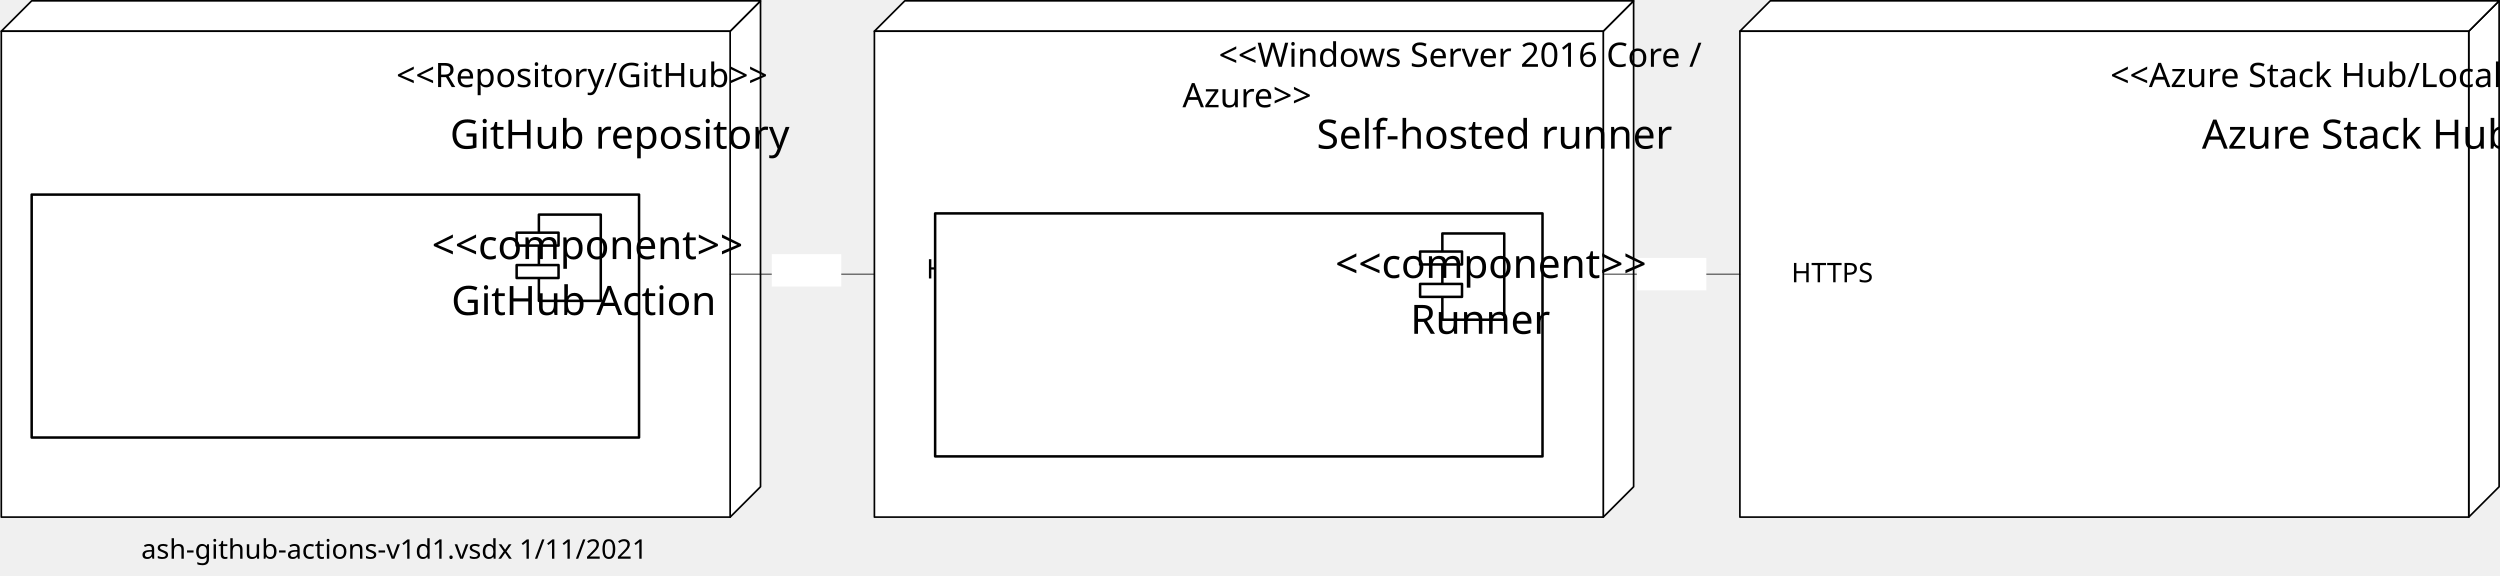
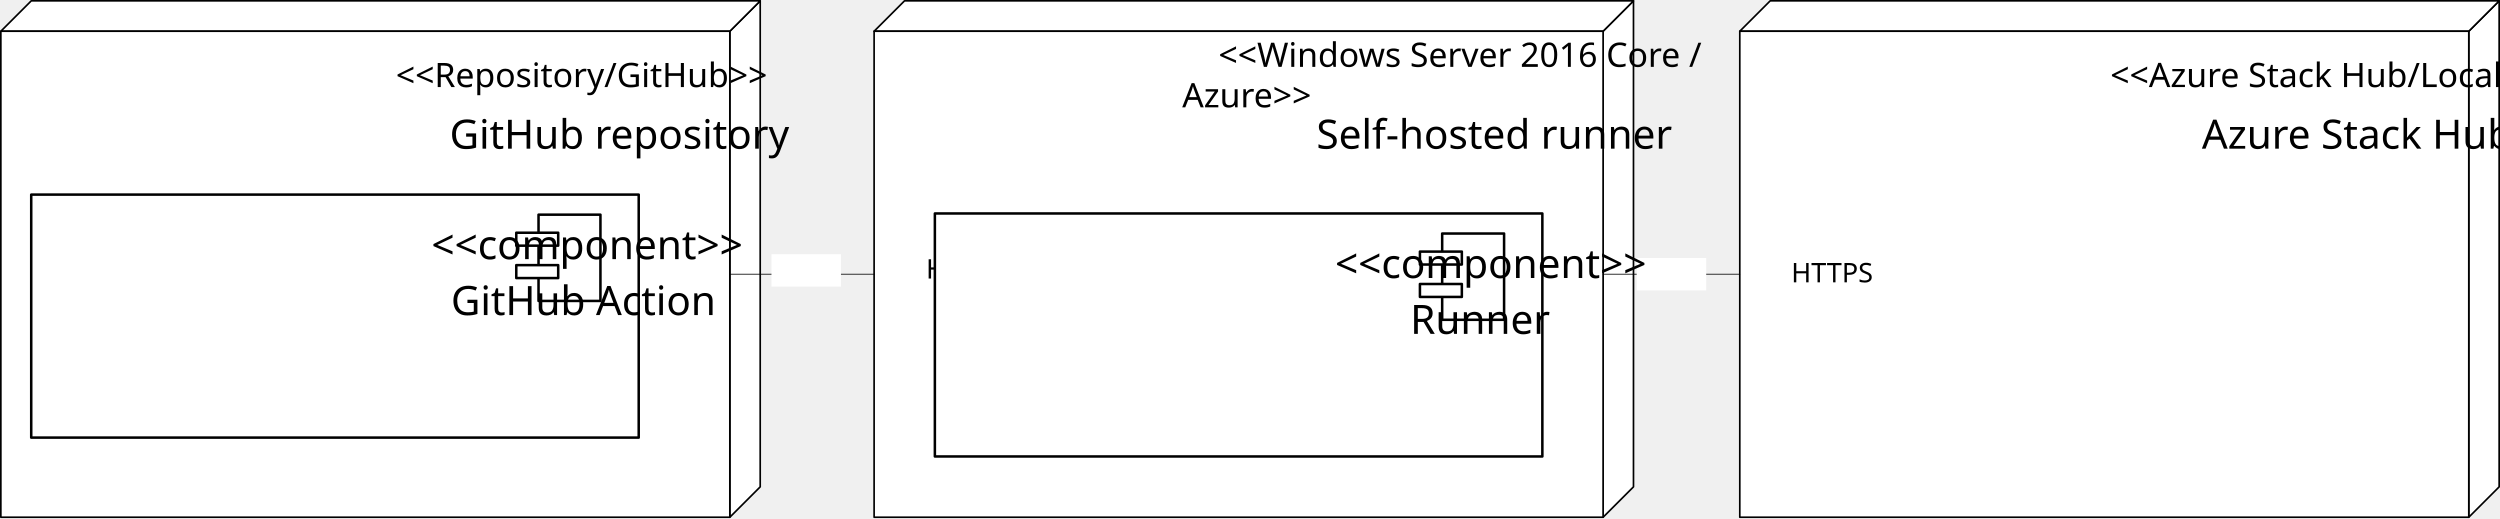
- <svg xmlns="http://www.w3.org/2000/svg" xmlns:ns1="http://schemas.microsoft.com/visio/2003/SVGExtensions/" width="10.29in" height="2.368in" viewBox="0 0 740.875 170.5" xml:space="preserve" color-interpolation-filters="sRGB" class="st10">
+ <svg xmlns="http://www.w3.org/2000/svg" xmlns:ns1="http://schemas.microsoft.com/visio/2003/SVGExtensions/" width="10.288in" height="2.132in" viewBox="0 0 740.75 153.5" xml:space="preserve" color-interpolation-filters="sRGB" class="st9">
  <ns1:documentProperties ns1:langID="1033" ns1:viewMarkup="false" />
  <style type="text/css">
	
		.st1 {fill:#ffffff;stroke:#000000;stroke-linecap:round;stroke-linejoin:round;stroke-width:0.5}
		.st2 {fill:#000000;font-family:Calibri;font-size:0.833em}
		.st3 {fill:#000000;font-family:Calibri;font-size:1em}
		.st4 {font-size:1em}
		.st5 {fill:#ffffff;stroke:#000000;stroke-linecap:round;stroke-linejoin:round;stroke-width:0.75}
		.st6 {stroke:#000000;stroke-linecap:round;stroke-linejoin:round;stroke-width:0.238}
		.st7 {fill:#ffffff;stroke:none;stroke-linecap:butt;stroke-width:7.2}
		.st8 {fill:#000000;font-family:Calibri;font-size:0.667em}
- 		.st9 {fill:none;stroke:none;stroke-linecap:round;stroke-linejoin:round;stroke-width:0.75}
- 		.st10 {fill:none;fill-rule:evenodd;font-size:12px;overflow:visible;stroke-linecap:square;stroke-miterlimit:3}
+ 		.st9 {fill:none;fill-rule:evenodd;font-size:12px;overflow:visible;stroke-linecap:square;stroke-miterlimit:3}
	
	</style>
  <g ns1:mID="0" ns1:index="1" ns1:groupContext="foregroundPage">
    <ns1:userDefs>
      <ns1:ud ns1:nameU="NodeCount" ns1:prompt="" ns1:val="VT0(5):26" />
      <ns1:ud ns1:nameU="CompCount" ns1:prompt="" ns1:val="VT0(3):26" />
    </ns1:userDefs>
    <ns1:pageProperties ns1:drawingScale="1" ns1:pageScale="1" ns1:drawingUnits="0" ns1:shadowOffsetX="9" ns1:shadowOffsetY="-9" />
    <ns1:layer ns1:name="Container" ns1:index="0" />
    <ns1:layer ns1:name="Connector" ns1:index="1" />
-     <g id="group1-1" transform="translate(0.375,-17.25)" ns1:mID="1" ns1:groupContext="group" ns1:layerMember="0">
+     <g id="group1-1" transform="translate(0.25,-0.25)" ns1:mID="1" ns1:groupContext="group" ns1:layerMember="0">
      <ns1:userDefs>
        <ns1:ud ns1:nameU="UMLShapeType" ns1:val="VT0(26):26" />
        <ns1:ud ns1:nameU="UMLObjectGUID" ns1:val="VT4()" />
        <ns1:ud ns1:nameU="UMLError" ns1:val="VT0(0):26" />
        <ns1:ud ns1:nameU="UMLVersion" ns1:val="VT4(2.X)" />
        <ns1:ud ns1:nameU="visDescription" ns1:val="VT4(Represents a run-time computational or physical resource.)" />
        <ns1:ud ns1:nameU="visVersion" ns1:val="VT0(17):26" />
        <ns1:ud ns1:nameU="Stereotype" ns1:prompt="" ns1:val="VT0(1):5" />
        <ns1:ud ns1:nameU="Label" ns1:prompt="" ns1:val="VT0(1):26" />
        <ns1:ud ns1:nameU="MinWidth" ns1:prompt="" ns1:val="VT0(2.4):0" />
        <ns1:ud ns1:nameU="MinHeight" ns1:prompt="" ns1:val="VT0(0.75):0" />
        <ns1:ud ns1:nameU="msvStructureType" ns1:prompt="" ns1:val="VT4(Container)" />
        <ns1:ud ns1:nameU="msvShapeCategories" ns1:prompt="" ns1:val="VT4(ContainerStyleDefaults)" />
        <ns1:ud ns1:nameU="msvSDContainerMargin" ns1:prompt="" ns1:val="VT0(0.125):0" />
        <ns1:ud ns1:nameU="msvSDContainerResize" ns1:prompt="" ns1:val="VT0(1):26" />
        <ns1:ud ns1:nameU="msvSDContainerLocked" ns1:prompt="" ns1:val="VT0(0):5" />
        <ns1:ud ns1:nameU="msvSDContainerNoHighlight" ns1:prompt="" ns1:val="VT0(0):5" />
        <ns1:ud ns1:nameU="msvSDContainerNoRibbon" ns1:prompt="" ns1:val="VT0(0):5" />
        <ns1:ud ns1:nameU="msvSDContainerStyle" ns1:prompt="" ns1:val="VT0(2):26" />
        <ns1:ud ns1:nameU="msvSDContainerStyleCount" ns1:prompt="" ns1:val="VT0(14):26" />
        <ns1:ud ns1:nameU="msvSDContainerRequiredCategories" ns1:prompt="" ns1:val="VT0(0):26" />
        <ns1:ud ns1:nameU="msvSDContainerExcludedCategories" ns1:prompt="" ns1:val="VT4(DoNotContain)" />
        <ns1:ud ns1:nameU="msvSDHeadingStyle" ns1:prompt="" ns1:val="VT0(1):26" />
        <ns1:ud ns1:nameU="msvSDHeadingStyleCount" ns1:prompt="" ns1:val="VT0(4):26" />
        <ns1:ud ns1:nameU="HeadingSide" ns1:prompt="" ns1:val="VT0(0):26" />
        <ns1:ud ns1:nameU="HeadingSpan" ns1:prompt="" ns1:val="VT0(1):26" />
        <ns1:ud ns1:nameU="HeadingAlign" ns1:prompt="" ns1:val="VT0(2):26" />
        <ns1:ud ns1:nameU="RTL" ns1:prompt="" ns1:val="VT0(0):5" />
        <ns1:ud ns1:nameU="StereotypeOffset" ns1:prompt="" ns1:val="VT0(0.0493):0" />
      </ns1:userDefs>
      <g id="shape2-2" ns1:mID="2" ns1:groupContext="shape" ns1:layerMember="0" transform="translate(216,2.84217E-14)">
-         <path d="M0 170.5 L9 161.5 L9 17.5 L0 26.5 L0 170.5 Z" class="st1" />
+         <path d="M0 153.5 L9 144.5 L9 0.5 L0 9.5 L0 153.5 Z" class="st1" />
      </g>
      <g id="shape3-4" ns1:mID="3" ns1:groupContext="shape" ns1:layerMember="0" transform="translate(0,-144)">
-         <path d="M0 170.5 L216 170.5 L225 161.5 L9 161.5 L0 170.5 Z" class="st1" />
+         <path d="M0 153.5 L216 153.5 L225 144.5 L9 144.5 L0 153.5 Z" class="st1" />
      </g>
      <g id="shape4-6" ns1:mID="4" ns1:groupContext="shape" ns1:layerMember="0">
-         <rect x="0" y="26.5" width="216" height="144" class="st1" />
+         <rect x="0" y="9.5" width="216" height="144" class="st1" />
      </g>
      <g id="shape5-8" ns1:mID="5" ns1:groupContext="shape" ns1:layerMember="0" transform="translate(0,-120.447)">
        <ns1:textBlock ns1:margins="rect(4,4,4,4)" />
-         <ns1:textRect cx="108" cy="160.498" width="140.4" height="20.004" />
-         <text x="59.87" y="163.5" class="st2" ns1:langID="1033">
+         <ns1:textRect cx="108" cy="143.498" width="140.4" height="20.004" />
+         <text x="59.87" y="146.5" class="st2" ns1:langID="1033">
          <ns1:paragraph ns1:horizAlign="1" />
          <ns1:tabList />&lt;&lt;Repository/GitHub&gt;&gt;</text>
      </g>
      <g id="shape6-10" ns1:mID="6" ns1:groupContext="shape" ns1:layerMember="0" transform="translate(0,-101.593)">
        <ns1:userDefs>
          <ns1:ud ns1:nameU="Label" ns1:prompt="" ns1:val="VT0(1):26" />
        </ns1:userDefs>
        <ns1:textBlock ns1:margins="rect(4,4,4,4)" />
-         <ns1:textRect cx="108" cy="159.298" width="151.21" height="22.404" />
-         <text x="64.33" y="162.9" class="st3" ns1:langID="1033">
+         <ns1:textRect cx="108" cy="142.298" width="151.21" height="22.404" />
+         <text x="64.33" y="145.9" class="st3" ns1:langID="1033">
          <ns1:paragraph ns1:horizAlign="1" />
          <ns1:tabList />GitHub repository</text>
      </g>
    </g>
-     <g id="group7-12" transform="translate(259.125,-17.25)" ns1:mID="7" ns1:groupContext="group" ns1:layerMember="0">
+     <g id="group7-12" transform="translate(259,-0.25)" ns1:mID="7" ns1:groupContext="group" ns1:layerMember="0">
      <ns1:userDefs>
        <ns1:ud ns1:nameU="UMLShapeType" ns1:val="VT0(26):26" />
        <ns1:ud ns1:nameU="UMLObjectGUID" ns1:val="VT4()" />
        <ns1:ud ns1:nameU="UMLError" ns1:val="VT0(0):26" />
        <ns1:ud ns1:nameU="UMLVersion" ns1:val="VT4(2.X)" />
        <ns1:ud ns1:nameU="visDescription" ns1:val="VT4(Represents a run-time computational or physical resource.)" />
        <ns1:ud ns1:nameU="visVersion" ns1:val="VT0(17):26" />
        <ns1:ud ns1:nameU="Stereotype" ns1:prompt="" ns1:val="VT0(1):5" />
        <ns1:ud ns1:nameU="Label" ns1:prompt="" ns1:val="VT0(1):26" />
        <ns1:ud ns1:nameU="MinWidth" ns1:prompt="" ns1:val="VT0(2.4):0" />
        <ns1:ud ns1:nameU="MinHeight" ns1:prompt="" ns1:val="VT0(0.75):0" />
        <ns1:ud ns1:nameU="msvStructureType" ns1:prompt="" ns1:val="VT4(Container)" />
        <ns1:ud ns1:nameU="msvShapeCategories" ns1:prompt="" ns1:val="VT4(ContainerStyleDefaults)" />
        <ns1:ud ns1:nameU="msvSDContainerMargin" ns1:prompt="" ns1:val="VT0(0.125):0" />
        <ns1:ud ns1:nameU="msvSDContainerResize" ns1:prompt="" ns1:val="VT0(1):26" />
        <ns1:ud ns1:nameU="msvSDContainerLocked" ns1:prompt="" ns1:val="VT0(0):5" />
        <ns1:ud ns1:nameU="msvSDContainerNoHighlight" ns1:prompt="" ns1:val="VT0(0):5" />
        <ns1:ud ns1:nameU="msvSDContainerNoRibbon" ns1:prompt="" ns1:val="VT0(0):5" />
        <ns1:ud ns1:nameU="msvSDContainerStyle" ns1:prompt="" ns1:val="VT0(2):26" />
        <ns1:ud ns1:nameU="msvSDContainerStyleCount" ns1:prompt="" ns1:val="VT0(14):26" />
        <ns1:ud ns1:nameU="msvSDContainerRequiredCategories" ns1:prompt="" ns1:val="VT0(0):26" />
        <ns1:ud ns1:nameU="msvSDContainerExcludedCategories" ns1:prompt="" ns1:val="VT4(DoNotContain)" />
        <ns1:ud ns1:nameU="msvSDHeadingStyle" ns1:prompt="" ns1:val="VT0(1):26" />
        <ns1:ud ns1:nameU="msvSDHeadingStyleCount" ns1:prompt="" ns1:val="VT0(4):26" />
        <ns1:ud ns1:nameU="HeadingSide" ns1:prompt="" ns1:val="VT0(0):26" />
        <ns1:ud ns1:nameU="HeadingSpan" ns1:prompt="" ns1:val="VT0(1):26" />
        <ns1:ud ns1:nameU="HeadingAlign" ns1:prompt="" ns1:val="VT0(2):26" />
        <ns1:ud ns1:nameU="RTL" ns1:prompt="" ns1:val="VT0(0):5" />
        <ns1:ud ns1:nameU="StereotypeOffset" ns1:prompt="" ns1:val="VT0(0.0493):0" />
        <ns1:ud ns1:nameU="Label" ns1:prompt="" ns1:val="VT0(2):26" />
      </ns1:userDefs>
      <g id="shape8-13" ns1:mID="8" ns1:groupContext="shape" ns1:layerMember="0" transform="translate(216,2.84217E-14)">
-         <path d="M0 170.5 L9 161.5 L9 17.5 L0 26.5 L0 170.5 Z" class="st1" />
+         <path d="M0 153.5 L9 144.5 L9 0.5 L0 9.5 L0 153.5 Z" class="st1" />
      </g>
      <g id="shape9-15" ns1:mID="9" ns1:groupContext="shape" ns1:layerMember="0" transform="translate(0,-144)">
-         <path d="M0 170.5 L216 170.5 L225 161.5 L9 161.5 L0 170.5 Z" class="st1" />
+         <path d="M0 153.5 L216 153.5 L225 144.5 L9 144.5 L0 153.5 Z" class="st1" />
      </g>
      <g id="shape10-17" ns1:mID="10" ns1:groupContext="shape" ns1:layerMember="0">
-         <rect x="0" y="26.5" width="216" height="144" class="st1" />
+         <rect x="0" y="9.5" width="216" height="144" class="st1" />
      </g>
      <g id="shape11-19" ns1:mID="11" ns1:groupContext="shape" ns1:layerMember="0" transform="translate(0,-120.447)">
        <ns1:textBlock ns1:margins="rect(4,4,4,4)" />
-         <ns1:textRect cx="108" cy="160.498" width="140.4" height="20.004" />
-         <text x="44.86" y="157.5" class="st2" ns1:langID="1033">
+         <ns1:textRect cx="108" cy="143.498" width="140.4" height="20.004" />
+         <text x="44.86" y="140.5" class="st2" ns1:langID="1033">
          <ns1:paragraph ns1:horizAlign="1" />
          <ns1:tabList />&lt;&lt;Windows Server 2016 Core /<tspan x="91.29" dy="1.2em" class="st4">Azure&gt;&gt;</tspan>
        </text>
      </g>
      <g id="shape12-22" ns1:mID="12" ns1:groupContext="shape" ns1:layerMember="0" transform="translate(0,-101.593)">
        <ns1:userDefs>
          <ns1:ud ns1:nameU="Label" ns1:prompt="" ns1:val="VT0(1):26" />
          <ns1:ud ns1:nameU="Label" ns1:prompt="" ns1:val="VT0(2):26" />
        </ns1:userDefs>
        <ns1:textBlock ns1:margins="rect(4,4,4,4)" />
-         <ns1:textRect cx="108" cy="159.298" width="151.21" height="22.404" />
-         <text x="62.42" y="162.9" class="st3" ns1:langID="1033">
+         <ns1:textRect cx="108" cy="142.298" width="151.21" height="22.404" />
+         <text x="62.42" y="145.9" class="st3" ns1:langID="1033">
          <ns1:paragraph ns1:horizAlign="1" />
          <ns1:tabList />Self-hosted runner</text>
      </g>
    </g>
-     <g id="group13-24" transform="translate(515.625,-17.25)" ns1:mID="13" ns1:groupContext="group" ns1:layerMember="0">
+     <g id="group13-24" transform="translate(515.5,-0.25)" ns1:mID="13" ns1:groupContext="group" ns1:layerMember="0">
      <ns1:userDefs>
        <ns1:ud ns1:nameU="UMLShapeType" ns1:val="VT0(26):26" />
        <ns1:ud ns1:nameU="UMLObjectGUID" ns1:val="VT4()" />
        <ns1:ud ns1:nameU="UMLError" ns1:val="VT0(0):26" />
        <ns1:ud ns1:nameU="UMLVersion" ns1:val="VT4(2.X)" />
        <ns1:ud ns1:nameU="visDescription" ns1:val="VT4(Represents a run-time computational or physical resource.)" />
        <ns1:ud ns1:nameU="visVersion" ns1:val="VT0(17):26" />
        <ns1:ud ns1:nameU="Stereotype" ns1:prompt="" ns1:val="VT0(1):5" />
        <ns1:ud ns1:nameU="Label" ns1:prompt="" ns1:val="VT0(1):26" />
        <ns1:ud ns1:nameU="MinWidth" ns1:prompt="" ns1:val="VT0(2.4):0" />
        <ns1:ud ns1:nameU="MinHeight" ns1:prompt="" ns1:val="VT0(0.75):0" />
        <ns1:ud ns1:nameU="msvStructureType" ns1:prompt="" ns1:val="VT4(Container)" />
        <ns1:ud ns1:nameU="msvShapeCategories" ns1:prompt="" ns1:val="VT4(ContainerStyleDefaults)" />
        <ns1:ud ns1:nameU="msvSDContainerMargin" ns1:prompt="" ns1:val="VT0(0.125):0" />
        <ns1:ud ns1:nameU="msvSDContainerResize" ns1:prompt="" ns1:val="VT0(1):26" />
        <ns1:ud ns1:nameU="msvSDContainerLocked" ns1:prompt="" ns1:val="VT0(0):5" />
        <ns1:ud ns1:nameU="msvSDContainerNoHighlight" ns1:prompt="" ns1:val="VT0(0):5" />
        <ns1:ud ns1:nameU="msvSDContainerNoRibbon" ns1:prompt="" ns1:val="VT0(0):5" />
        <ns1:ud ns1:nameU="msvSDContainerStyle" ns1:prompt="" ns1:val="VT0(2):26" />
        <ns1:ud ns1:nameU="msvSDContainerStyleCount" ns1:prompt="" ns1:val="VT0(14):26" />
        <ns1:ud ns1:nameU="msvSDContainerRequiredCategories" ns1:prompt="" ns1:val="VT0(0):26" />
        <ns1:ud ns1:nameU="msvSDContainerExcludedCategories" ns1:prompt="" ns1:val="VT4(DoNotContain)" />
        <ns1:ud ns1:nameU="msvSDHeadingStyle" ns1:prompt="" ns1:val="VT0(1):26" />
        <ns1:ud ns1:nameU="msvSDHeadingStyleCount" ns1:prompt="" ns1:val="VT0(4):26" />
        <ns1:ud ns1:nameU="HeadingSide" ns1:prompt="" ns1:val="VT0(0):26" />
        <ns1:ud ns1:nameU="HeadingSpan" ns1:prompt="" ns1:val="VT0(1):26" />
        <ns1:ud ns1:nameU="HeadingAlign" ns1:prompt="" ns1:val="VT0(2):26" />
        <ns1:ud ns1:nameU="RTL" ns1:prompt="" ns1:val="VT0(0):5" />
        <ns1:ud ns1:nameU="StereotypeOffset" ns1:prompt="" ns1:val="VT0(0.0493):0" />
        <ns1:ud ns1:nameU="Label" ns1:prompt="" ns1:val="VT0(3):26" />
      </ns1:userDefs>
      <g id="shape14-25" ns1:mID="14" ns1:groupContext="shape" ns1:layerMember="0" transform="translate(216,2.84217E-14)">
-         <path d="M0 170.5 L9 161.5 L9 17.5 L0 26.5 L0 170.5 Z" class="st1" />
+         <path d="M0 153.5 L9 144.5 L9 0.5 L0 9.5 L0 153.5 Z" class="st1" />
      </g>
      <g id="shape15-27" ns1:mID="15" ns1:groupContext="shape" ns1:layerMember="0" transform="translate(0,-144)">
-         <path d="M0 170.5 L216 170.5 L225 161.5 L9 161.5 L0 170.5 Z" class="st1" />
+         <path d="M0 153.5 L216 153.5 L225 144.5 L9 144.5 L0 153.5 Z" class="st1" />
      </g>
      <g id="shape16-29" ns1:mID="16" ns1:groupContext="shape" ns1:layerMember="0">
-         <rect x="0" y="26.5" width="216" height="144" class="st1" />
+         <rect x="0" y="9.5" width="216" height="144" class="st1" />
      </g>
      <g id="shape17-31" ns1:mID="17" ns1:groupContext="shape" ns1:layerMember="0" transform="translate(0,-120.447)">
        <ns1:textBlock ns1:margins="rect(4,4,4,4)" />
-         <ns1:textRect cx="108" cy="160.498" width="140.4" height="20.004" />
-         <text x="52.6" y="163.5" class="st2" ns1:langID="1033">
+         <ns1:textRect cx="108" cy="143.498" width="140.4" height="20.004" />
+         <text x="52.6" y="146.5" class="st2" ns1:langID="1033">
          <ns1:paragraph ns1:horizAlign="1" />
          <ns1:tabList />&lt;&lt;Azure Stack Hub/Local&gt;&gt;</text>
      </g>
      <g id="shape18-33" ns1:mID="18" ns1:groupContext="shape" ns1:layerMember="0" transform="translate(0,-101.593)">
        <ns1:userDefs>
          <ns1:ud ns1:nameU="Label" ns1:prompt="" ns1:val="VT0(1):26" />
          <ns1:ud ns1:nameU="Label" ns1:prompt="" ns1:val="VT0(3):26" />
        </ns1:userDefs>
        <ns1:textBlock ns1:margins="rect(4,4,4,4)" />
-         <ns1:textRect cx="108" cy="159.298" width="151.21" height="22.404" />
-         <text x="68.27" y="162.9" class="st3" ns1:langID="1033">
+         <ns1:textRect cx="108" cy="142.298" width="151.21" height="22.404" />
+         <text x="68.27" y="145.9" class="st3" ns1:langID="1033">
          <ns1:paragraph ns1:horizAlign="1" />
          <ns1:tabList />Azure Stack Hub</text>
      </g>
    </g>
-     <g id="group25-35" transform="translate(9.375,-40.8362)" ns1:mID="25" ns1:groupContext="group" ns1:layerMember="0">
+     <g id="group25-35" transform="translate(9.25,-23.8362)" ns1:mID="25" ns1:groupContext="group" ns1:layerMember="0">
      <ns1:userDefs>
        <ns1:ud ns1:nameU="Stereotype" ns1:prompt="" ns1:val="VT0(1):5" />
        <ns1:ud ns1:nameU="Label" ns1:prompt="" ns1:val="VT0(1):26" />
        <ns1:ud ns1:nameU="MinWidth" ns1:prompt="" ns1:val="VT0(2.25):0" />
        <ns1:ud ns1:nameU="MinHeight" ns1:prompt="" ns1:val="VT0(0.65):0" />
        <ns1:ud ns1:nameU="visVersion" ns1:prompt="" ns1:val="VT0(17):26" />
        <ns1:ud ns1:nameU="msvStructureType" ns1:prompt="" ns1:val="VT4(Container)" />
        <ns1:ud ns1:nameU="msvShapeCategories" ns1:prompt="" ns1:val="VT4(ContainerStyleDefaults)" />
        <ns1:ud ns1:nameU="msvSDContainerMargin" ns1:prompt="" ns1:val="VT0(0.125):0" />
        <ns1:ud ns1:nameU="msvSDContainerResize" ns1:prompt="" ns1:val="VT0(1):26" />
        <ns1:ud ns1:nameU="msvSDContainerLocked" ns1:prompt="" ns1:val="VT0(0):5" />
        <ns1:ud ns1:nameU="msvSDContainerNoHighlight" ns1:prompt="" ns1:val="VT0(0):5" />
        <ns1:ud ns1:nameU="msvSDContainerNoRibbon" ns1:prompt="" ns1:val="VT0(0):5" />
        <ns1:ud ns1:nameU="msvSDContainerStyle" ns1:prompt="" ns1:val="VT0(2):26" />
        <ns1:ud ns1:nameU="msvSDContainerStyleCount" ns1:prompt="" ns1:val="VT0(14):26" />
        <ns1:ud ns1:nameU="msvSDContainerRequiredCategories" ns1:prompt="" ns1:val="VT0(0):26" />
        <ns1:ud ns1:nameU="msvSDContainerExcludedCategories" ns1:prompt="" ns1:val="VT4(DoNotContain)" />
        <ns1:ud ns1:nameU="msvSDHeadingStyle" ns1:prompt="" ns1:val="VT0(1):26" />
        <ns1:ud ns1:nameU="msvSDHeadingStyleCount" ns1:prompt="" ns1:val="VT0(4):26" />
        <ns1:ud ns1:nameU="HeadingSide" ns1:prompt="" ns1:val="VT0(0):26" />
        <ns1:ud ns1:nameU="HeadingSpan" ns1:prompt="" ns1:val="VT0(1):26" />
        <ns1:ud ns1:nameU="HeadingAlign" ns1:prompt="" ns1:val="VT0(2):26" />
        <ns1:ud ns1:nameU="RTL" ns1:prompt="" ns1:val="VT0(0):5" />
        <ns1:ud ns1:nameU="StereotypeOffset" ns1:prompt="" ns1:val="VT0(0.06):0" />
        <ns1:ud ns1:nameU="TextOffset" ns1:prompt="" ns1:val="VT0(0.0212):0" />
      </ns1:userDefs>
      <g id="shape26-36" ns1:mID="26" ns1:groupContext="shape" ns1:layerMember="0">
-         <rect x="0" y="98.5" width="180" height="72" class="st5" />
+         <rect x="0" y="81.5" width="180" height="72" class="st5" />
      </g>
      <g id="group27-38" transform="translate(143.82,-40.5)" ns1:mID="27" ns1:groupContext="group" ns1:layerMember="0">
        <g id="shape28-39" ns1:mID="28" ns1:groupContext="shape" ns1:layerMember="0" transform="translate(6.49662,2.84217E-14)">
-           <rect x="0" y="144.94" width="18.343" height="25.56" class="st5" />
+           <rect x="0" y="127.94" width="18.343" height="25.56" class="st5" />
        </g>
        <g id="shape29-41" ns1:mID="29" ns1:groupContext="shape" ns1:layerMember="0" transform="translate(-0.0955385,-16.3782)">
-           <rect x="0" y="166.666" width="12.42" height="3.834" class="st5" />
+           <rect x="0" y="149.666" width="12.42" height="3.834" class="st5" />
        </g>
        <g id="shape30-43" ns1:mID="30" ns1:groupContext="shape" ns1:layerMember="0" transform="translate(-0.0955385,-6.77416)">
-           <rect x="0" y="166.666" width="12.42" height="3.834" class="st5" />
+           <rect x="0" y="149.666" width="12.42" height="3.834" class="st5" />
        </g>
      </g>
      <g id="shape31-45" ns1:mID="31" ns1:groupContext="shape" ns1:layerMember="0" transform="translate(0,-45.2763)">
        <ns1:textBlock ns1:margins="rect(4,4,4,4)" />
-         <ns1:textRect cx="90" cy="159.298" width="117" height="22.404" />
-         <text x="49.94" y="162.9" class="st3" ns1:langID="1033">
+         <ns1:textRect cx="90" cy="142.298" width="117" height="22.404" />
+         <text x="49.94" y="145.9" class="st3" ns1:langID="1033">
          <ns1:paragraph ns1:horizAlign="1" />
          <ns1:tabList />&lt;&lt;component&gt;&gt;</text>
      </g>
      <g id="shape32-47" ns1:mID="32" ns1:groupContext="shape" ns1:layerMember="0" transform="translate(0,-28.719)">
        <ns1:userDefs>
          <ns1:ud ns1:nameU="Label" ns1:prompt="" ns1:val="VT0(1):26" />
        </ns1:userDefs>
        <ns1:textBlock ns1:margins="rect(4,4,4,4)" />
-         <ns1:textRect cx="90" cy="159.298" width="126" height="22.404" />
-         <text x="55.72" y="162.9" class="st3" ns1:langID="1033">
+         <ns1:textRect cx="90" cy="142.298" width="126" height="22.404" />
+         <text x="55.72" y="145.9" class="st3" ns1:langID="1033">
          <ns1:paragraph ns1:horizAlign="1" />
          <ns1:tabList />GitHub Action</text>
      </g>
    </g>
-     <g id="group33-49" transform="translate(216.375,-80.25)" ns1:mID="33" ns1:groupContext="group" ns1:layerMember="1">
+     <g id="group33-49" transform="translate(216.25,-63.25)" ns1:mID="33" ns1:groupContext="group" ns1:layerMember="1">
      <ns1:userDefs>
        <ns1:ud ns1:nameU="visVersion" ns1:prompt="" ns1:val="VT0(15):26" />
        <ns1:ud ns1:nameU="RelationshipName" ns1:prompt="" ns1:val="VT4()" />
        <ns1:ud ns1:nameU="ShowMulti" ns1:prompt="" ns1:val="VT0(0):26" />
        <ns1:ud ns1:nameU="Identifying" ns1:prompt="" ns1:val="VT0(1):26" />
        <ns1:ud ns1:nameU="DXBegin" ns1:prompt="" ns1:val="VT0(2.2204460492503E-16):1" />
        <ns1:ud ns1:nameU="DYBegin" ns1:prompt="" ns1:val="VT0(-0.03):1" />
        <ns1:ud ns1:nameU="DXEnd" ns1:prompt="" ns1:val="VT0(0.03):1" />
        <ns1:ud ns1:nameU="DYEnd" ns1:prompt="" ns1:val="VT0(0):1" />
        <ns1:ud ns1:nameU="BeginAngle" ns1:prompt="" ns1:val="VT0(-1.5707963267949):32" />
        <ns1:ud ns1:nameU="EndAngle" ns1:prompt="" ns1:val="VT0(0):32" />
        <ns1:ud ns1:nameU="RelationshipName" ns1:prompt="" ns1:val="VT4(HTTPS)" />
        <ns1:ud ns1:nameU="DXBegin" ns1:prompt="" ns1:val="VT0(0.0089062480721616):0" />
        <ns1:ud ns1:nameU="DYBegin" ns1:prompt="" ns1:val="VT0(0):0" />
        <ns1:ud ns1:nameU="DXEnd" ns1:prompt="" ns1:val="VT0(0.0089062480721616):0" />
        <ns1:ud ns1:nameU="DYEnd" ns1:prompt="" ns1:val="VT0(0):0" />
        <ns1:ud ns1:nameU="BeginAngle" ns1:prompt="" ns1:val="VT0(0):32" />
      </ns1:userDefs>
      <g id="shape33-50" ns1:mID="33" ns1:groupContext="groupContent" ns1:layerMember="1">
        <ns1:textBlock ns1:margins="rect(4,4,4,4)" />
-         <ns1:textRect cx="22.632" cy="160.375" width="40" height="17.604" />
-         <path d="M0 161.5 L42.75 161.5" class="st6" />
-         <rect ns1:rectContext="textBkgnd" x="12.337" y="155.575" width="20.59" height="9.6" class="st7" />
-         <text x="12.34" y="162.78" class="st8" ns1:langID="1033">
+         <ns1:textRect cx="22.632" cy="143.375" width="40" height="17.604" />
+         <path d="M0 144.5 L42.75 144.5" class="st6" />
+         <rect ns1:rectContext="textBkgnd" x="12.337" y="138.575" width="20.59" height="9.6" class="st7" />
+         <text x="12.34" y="145.78" class="st8" ns1:langID="1033">
          <ns1:paragraph ns1:horizAlign="1" />
          <ns1:tabList />HTTPS</text>
      </g>
    </g>
-     <g id="group38-55" transform="translate(475.125,-80.25)" ns1:mID="38" ns1:groupContext="group" ns1:layerMember="1">
+     <g id="group38-55" transform="translate(475,-63.25)" ns1:mID="38" ns1:groupContext="group" ns1:layerMember="1">
      <ns1:userDefs>
        <ns1:ud ns1:nameU="visVersion" ns1:prompt="" ns1:val="VT0(15):26" />
        <ns1:ud ns1:nameU="RelationshipName" ns1:prompt="" ns1:val="VT4()" />
        <ns1:ud ns1:nameU="ShowMulti" ns1:prompt="" ns1:val="VT0(0):26" />
        <ns1:ud ns1:nameU="Identifying" ns1:prompt="" ns1:val="VT0(1):26" />
        <ns1:ud ns1:nameU="DXBegin" ns1:prompt="" ns1:val="VT0(2.2204460492503E-16):1" />
        <ns1:ud ns1:nameU="DYBegin" ns1:prompt="" ns1:val="VT0(-0.03):1" />
        <ns1:ud ns1:nameU="DXEnd" ns1:prompt="" ns1:val="VT0(0.03):1" />
        <ns1:ud ns1:nameU="DYEnd" ns1:prompt="" ns1:val="VT0(0):1" />
        <ns1:ud ns1:nameU="BeginAngle" ns1:prompt="" ns1:val="VT0(-1.5707963267949):32" />
        <ns1:ud ns1:nameU="EndAngle" ns1:prompt="" ns1:val="VT0(0):32" />
        <ns1:ud ns1:nameU="RelationshipName" ns1:prompt="" ns1:val="VT4(HTTPS)" />
        <ns1:ud ns1:nameU="DXBegin" ns1:prompt="" ns1:val="VT0(0.0084375019278369):0" />
        <ns1:ud ns1:nameU="DYBegin" ns1:prompt="" ns1:val="VT0(0):0" />
-         <ns1:ud ns1:nameU="DXEnd" ns1:prompt="" ns1:val="VT0(0.0084375019278369):0" />
+         <ns1:ud ns1:nameU="DXEnd" ns1:prompt="" ns1:val="VT0(0.008437501927836):0" />
        <ns1:ud ns1:nameU="DYEnd" ns1:prompt="" ns1:val="VT0(0):0" />
        <ns1:ud ns1:nameU="BeginAngle" ns1:prompt="" ns1:val="VT0(0):32" />
      </ns1:userDefs>
      <g id="shape38-56" ns1:mID="38" ns1:groupContext="groupContent" ns1:layerMember="1">
        <ns1:textBlock ns1:margins="rect(4,4,4,4)" />
-         <ns1:textRect cx="20.25" cy="161.5" width="40" height="17.604" />
-         <path d="M0 161.5 L40.5 161.5" class="st6" />
-         <rect ns1:rectContext="textBkgnd" x="9.955" y="156.7" width="20.59" height="9.6" class="st7" />
-         <text x="9.96" y="163.9" class="st8" ns1:langID="1033">
+         <ns1:textRect cx="20.25" cy="144.5" width="40" height="17.604" />
+         <path d="M0 144.5 L40.5 144.5" class="st6" />
+         <rect ns1:rectContext="textBkgnd" x="9.955" y="139.7" width="20.59" height="9.6" class="st7" />
+         <text x="9.96" y="146.9" class="st8" ns1:langID="1033">
          <ns1:paragraph ns1:horizAlign="1" />
          <ns1:tabList />HTTPS</text>
      </g>
    </g>
-     <g id="group43-61" transform="translate(277.125,-35.25)" ns1:mID="43" ns1:groupContext="group" ns1:layerMember="0">
+     <g id="group43-61" transform="translate(277,-18.25)" ns1:mID="43" ns1:groupContext="group" ns1:layerMember="0">
      <ns1:userDefs>
        <ns1:ud ns1:nameU="Stereotype" ns1:prompt="" ns1:val="VT0(1):5" />
        <ns1:ud ns1:nameU="Label" ns1:prompt="" ns1:val="VT0(1):26" />
        <ns1:ud ns1:nameU="MinWidth" ns1:prompt="" ns1:val="VT0(2.25):0" />
        <ns1:ud ns1:nameU="MinHeight" ns1:prompt="" ns1:val="VT0(0.65):0" />
        <ns1:ud ns1:nameU="visVersion" ns1:prompt="" ns1:val="VT0(17):26" />
        <ns1:ud ns1:nameU="msvStructureType" ns1:prompt="" ns1:val="VT4(Container)" />
        <ns1:ud ns1:nameU="msvShapeCategories" ns1:prompt="" ns1:val="VT4(ContainerStyleDefaults)" />
        <ns1:ud ns1:nameU="msvSDContainerMargin" ns1:prompt="" ns1:val="VT0(0.125):0" />
        <ns1:ud ns1:nameU="msvSDContainerResize" ns1:prompt="" ns1:val="VT0(1):26" />
        <ns1:ud ns1:nameU="msvSDContainerLocked" ns1:prompt="" ns1:val="VT0(0):5" />
        <ns1:ud ns1:nameU="msvSDContainerNoHighlight" ns1:prompt="" ns1:val="VT0(0):5" />
        <ns1:ud ns1:nameU="msvSDContainerNoRibbon" ns1:prompt="" ns1:val="VT0(0):5" />
        <ns1:ud ns1:nameU="msvSDContainerStyle" ns1:prompt="" ns1:val="VT0(2):26" />
        <ns1:ud ns1:nameU="msvSDContainerStyleCount" ns1:prompt="" ns1:val="VT0(14):26" />
        <ns1:ud ns1:nameU="msvSDContainerRequiredCategories" ns1:prompt="" ns1:val="VT0(0):26" />
        <ns1:ud ns1:nameU="msvSDContainerExcludedCategories" ns1:prompt="" ns1:val="VT4(DoNotContain)" />
        <ns1:ud ns1:nameU="msvSDHeadingStyle" ns1:prompt="" ns1:val="VT0(1):26" />
        <ns1:ud ns1:nameU="msvSDHeadingStyleCount" ns1:prompt="" ns1:val="VT0(4):26" />
        <ns1:ud ns1:nameU="HeadingSide" ns1:prompt="" ns1:val="VT0(0):26" />
        <ns1:ud ns1:nameU="HeadingSpan" ns1:prompt="" ns1:val="VT0(1):26" />
        <ns1:ud ns1:nameU="HeadingAlign" ns1:prompt="" ns1:val="VT0(2):26" />
        <ns1:ud ns1:nameU="RTL" ns1:prompt="" ns1:val="VT0(0):5" />
        <ns1:ud ns1:nameU="StereotypeOffset" ns1:prompt="" ns1:val="VT0(0.06):0" />
        <ns1:ud ns1:nameU="TextOffset" ns1:prompt="" ns1:val="VT0(0.0212):0" />
        <ns1:ud ns1:nameU="Label" ns1:prompt="" ns1:val="VT0(2):26" />
      </ns1:userDefs>
      <g id="shape44-62" ns1:mID="44" ns1:groupContext="shape" ns1:layerMember="0">
-         <rect x="0" y="98.5" width="180" height="72" class="st5" />
+         <rect x="0" y="81.5" width="180" height="72" class="st5" />
      </g>
      <g id="group45-64" transform="translate(143.82,-40.5)" ns1:mID="45" ns1:groupContext="group" ns1:layerMember="0">
        <g id="shape46-65" ns1:mID="46" ns1:groupContext="shape" ns1:layerMember="0" transform="translate(6.49662,2.84217E-14)">
-           <rect x="0" y="144.94" width="18.343" height="25.56" class="st5" />
+           <rect x="0" y="127.94" width="18.343" height="25.56" class="st5" />
        </g>
        <g id="shape47-67" ns1:mID="47" ns1:groupContext="shape" ns1:layerMember="0" transform="translate(-0.0955385,-16.3782)">
-           <rect x="0" y="166.666" width="12.42" height="3.834" class="st5" />
+           <rect x="0" y="149.666" width="12.42" height="3.834" class="st5" />
        </g>
        <g id="shape48-69" ns1:mID="48" ns1:groupContext="shape" ns1:layerMember="0" transform="translate(-0.0955385,-6.77416)">
-           <rect x="0" y="166.666" width="12.42" height="3.834" class="st5" />
+           <rect x="0" y="149.666" width="12.42" height="3.834" class="st5" />
        </g>
      </g>
      <g id="shape49-71" ns1:mID="49" ns1:groupContext="shape" ns1:layerMember="0" transform="translate(0,-45.2763)">
        <ns1:textBlock ns1:margins="rect(4,4,4,4)" />
-         <ns1:textRect cx="90" cy="159.298" width="117" height="22.404" />
-         <text x="49.94" y="162.9" class="st3" ns1:langID="1033">
+         <ns1:textRect cx="90" cy="142.298" width="117" height="22.404" />
+         <text x="49.94" y="145.9" class="st3" ns1:langID="1033">
          <ns1:paragraph ns1:horizAlign="1" />
          <ns1:tabList />&lt;&lt;component&gt;&gt;</text>
      </g>
      <g id="shape50-73" ns1:mID="50" ns1:groupContext="shape" ns1:layerMember="0" transform="translate(0,-28.719)">
        <ns1:userDefs>
          <ns1:ud ns1:nameU="Label" ns1:prompt="" ns1:val="VT0(1):26" />
          <ns1:ud ns1:nameU="Label" ns1:prompt="" ns1:val="VT0(2):26" />
        </ns1:userDefs>
        <ns1:textBlock ns1:margins="rect(4,4,4,4)" />
-         <ns1:textRect cx="90" cy="159.298" width="126" height="22.404" />
-         <text x="72.21" y="162.9" class="st3" ns1:langID="1033">
+         <ns1:textRect cx="90" cy="142.298" width="126" height="22.404" />
+         <text x="72.21" y="145.9" class="st3" ns1:langID="1033">
          <ns1:paragraph ns1:horizAlign="1" />
          <ns1:tabList />Runner</text>
      </g>
-     </g>
-     <g id="shape51-75" ns1:mID="51" ns1:groupContext="shape" transform="translate(0.375,-0.375)">
-       <ns1:textBlock ns1:margins="rect(4,4,4,4)" ns1:verticalAlign="0" />
-       <ns1:textRect cx="204.75" cy="162.625" width="409.5" height="15.75" />
-       <rect x="0" y="154.75" width="409.5" height="15.75" class="st9" />
-       <text x="4" y="165.95" class="st8" ns1:langID="1033">
-         <ns1:paragraph />
-         <ns1:tabList />ash-github-actions-v1d1.vsdx 1/11/2021</text>
    </g>
  </g>
</svg>
